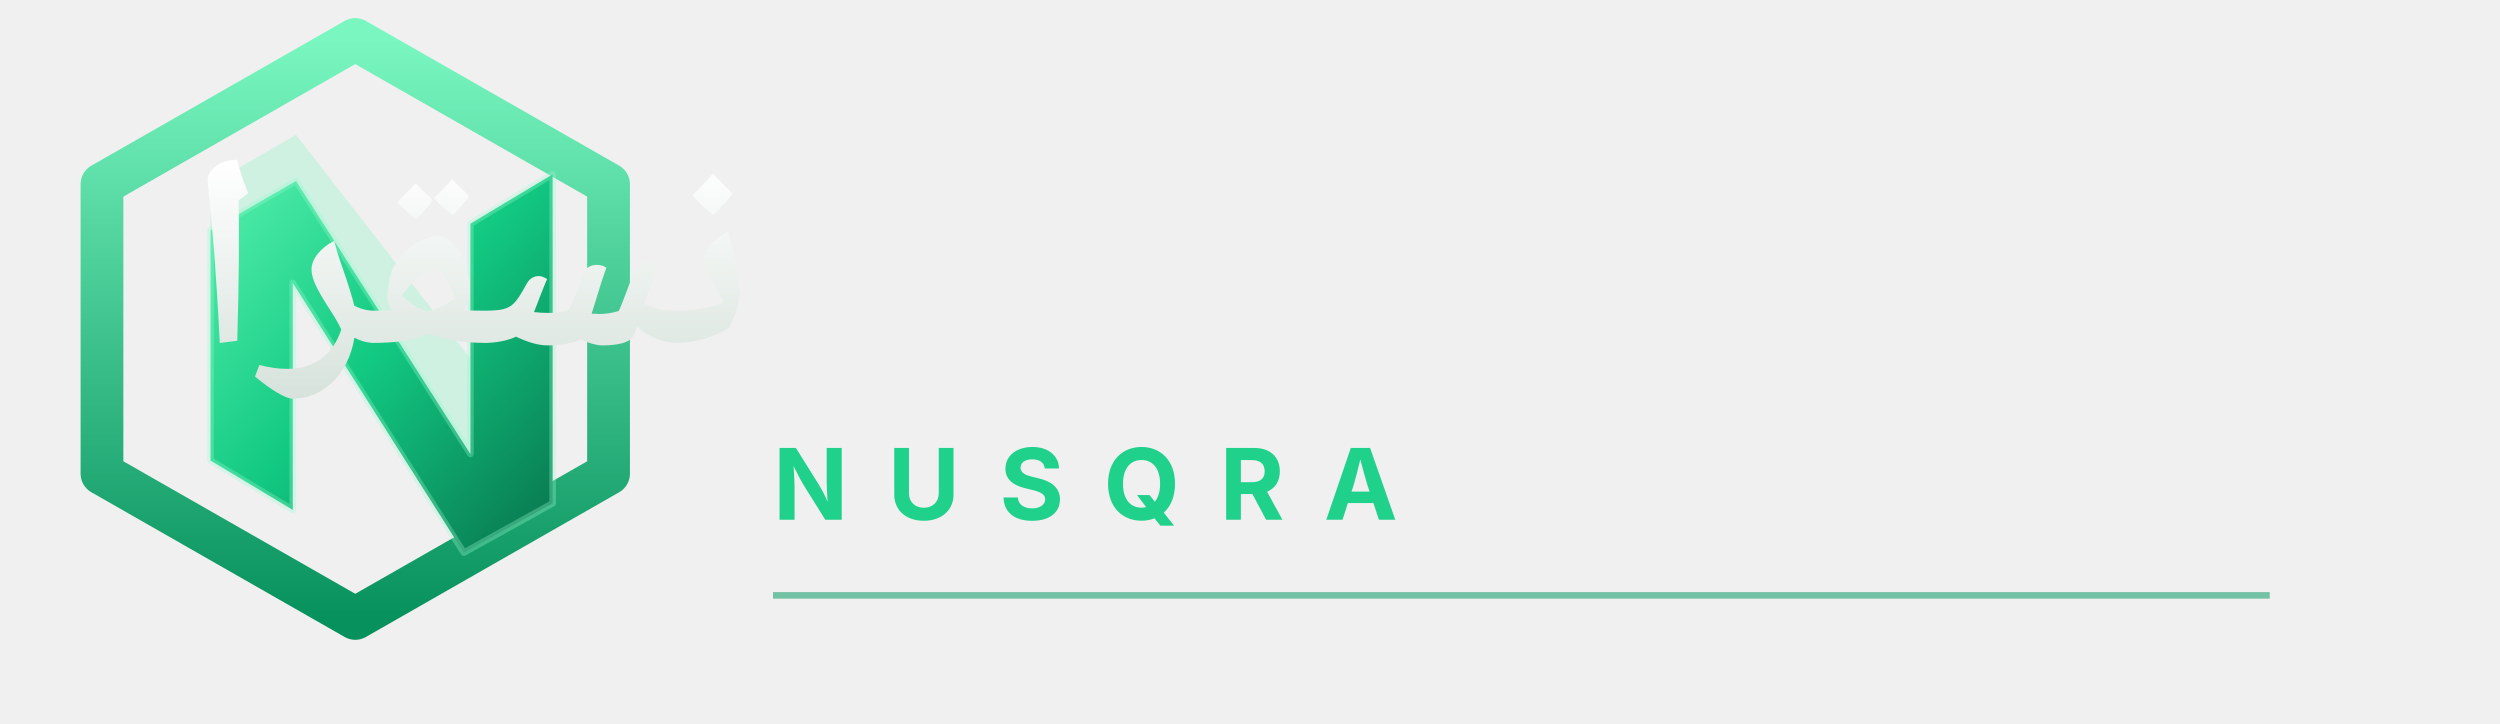
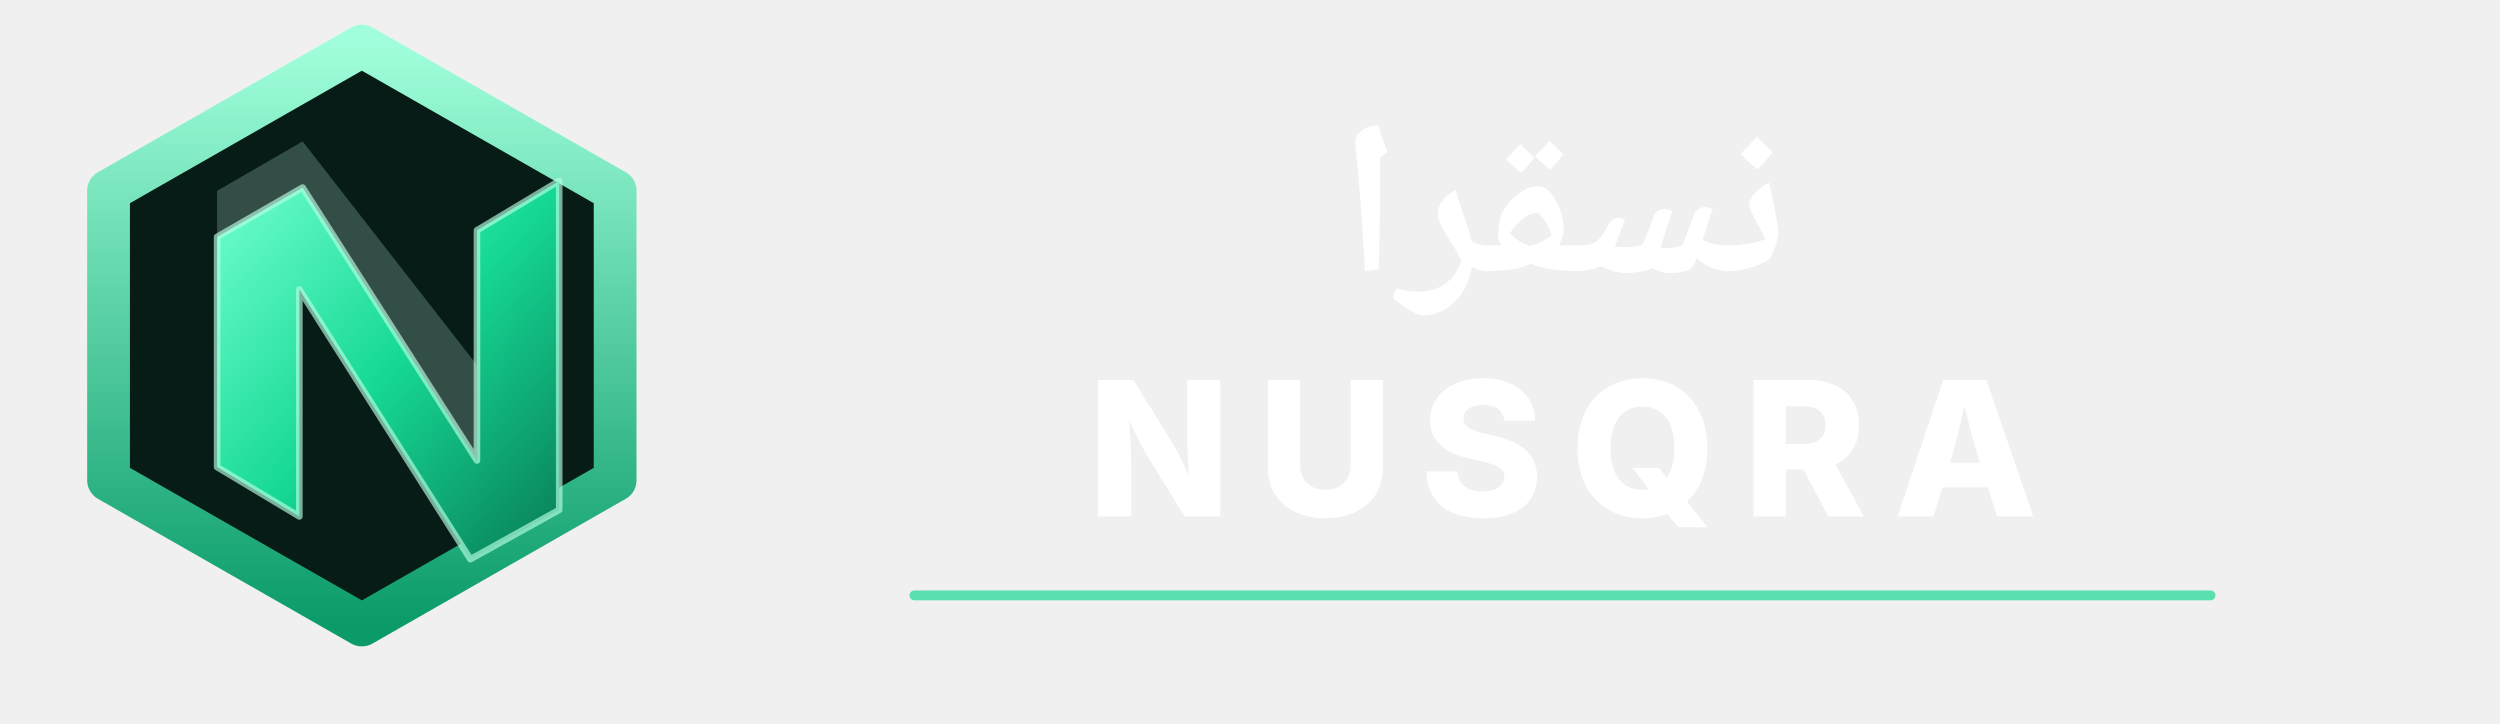
<svg xmlns="http://www.w3.org/2000/svg" viewBox="0 0 760 220" role="img" aria-labelledby="title desc">
  <defs>
    <linearGradient id="emerald" x1="0" y1="0" x2="1" y2="1">
-       <stop offset="0" stop-color="#55f0ad" />
-       <stop offset=".48" stop-color="#12c982" />
-       <stop offset="1" stop-color="#08734d" />
+       <stop offset="0" stop-color="#72ffd0" />
+       <stop offset=".5" stop-color="#16d995" />
+       <stop offset="1" stop-color="#087b55" />
    </linearGradient>
    <linearGradient id="edge" x1="0" y1="0" x2="0" y2="1">
-       <stop offset="0" stop-color="#7af7c1" />
-       <stop offset="1" stop-color="#07915d" />
-     </linearGradient>
-     <linearGradient id="word" x1="0" y1="0" x2="0" y2="1">
-       <stop offset="0" stop-color="#ffffff" />
-       <stop offset="1" stop-color="#d7e2dc" />
+       <stop offset="0" stop-color="#a0ffda" />
+       <stop offset="1" stop-color="#0a9b68" />
    </linearGradient>
  </defs>
-   <g transform="translate(16 8)">
-     <path d="M92 4 169 48v88l-77 44-77-44V48Z" fill="none" stroke="url(#edge)" stroke-width="13" stroke-linejoin="round" />
-     <path d="M48 132V62l26-15 53 83V60l25-15v100l-27 15-52-82v69Z" fill="url(#emerald)" stroke="#9af8ce" stroke-opacity=".32" stroke-width="2" stroke-linejoin="round" />
-     <path d="m48 62 26-15 53 83v-29L74 33 48 48Z" fill="#75f5bd" opacity=".28" />
+   <g transform="translate(18 10)">
+     <path d="M92 4 169 48v88l-77 44-77-44V48Z" fill="#071c17" stroke="url(#edge)" stroke-width="13" stroke-linejoin="round" />
+     <path d="M48 132V62l26-15 53 83V60l25-15v100l-27 15-52-82v69Z" fill="url(#emerald)" stroke="#b6ffe2" stroke-opacity=".65" stroke-width="2" stroke-linejoin="round" />
+     <path d="m48 62 26-15 53 83v-29L74 33 48 48Z" fill="#d1ffed" opacity=".22" />
  </g>
-   <g>
-     <text x="228" y="105" fill="url(#word)" font-family="Amiri, 'Noto Naskh Arabic', Cairo, serif" font-size="83" font-weight="700" direction="rtl" unicode-bidi="plaintext">نسقرا</text>
-     <text x="235" y="158" fill="#20d18b" font-family="Inter, Arial, sans-serif" font-size="30" font-weight="700" letter-spacing="12">NUSQRA</text>
-     <path d="M235 181H690" stroke="#0e9d68" stroke-opacity=".55" stroke-width="2" />
+   <g text-anchor="middle">
+     <text x="475" y="83" fill="#ffffff" font-family="Amiri, 'Noto Naskh Arabic', Cairo, serif" font-size="66" font-weight="700" direction="rtl" unicode-bidi="plaintext">نسقرا</text>
+     <text x="475" y="157" fill="#ffffff" font-family="Inter, Arial, sans-serif" font-size="57" font-weight="800" letter-spacing="8">NUSQRA</text>
+     <path d="M278 181H672" stroke="#20d995" stroke-opacity=".72" stroke-width="3" stroke-linecap="round" />
  </g>
</svg>
